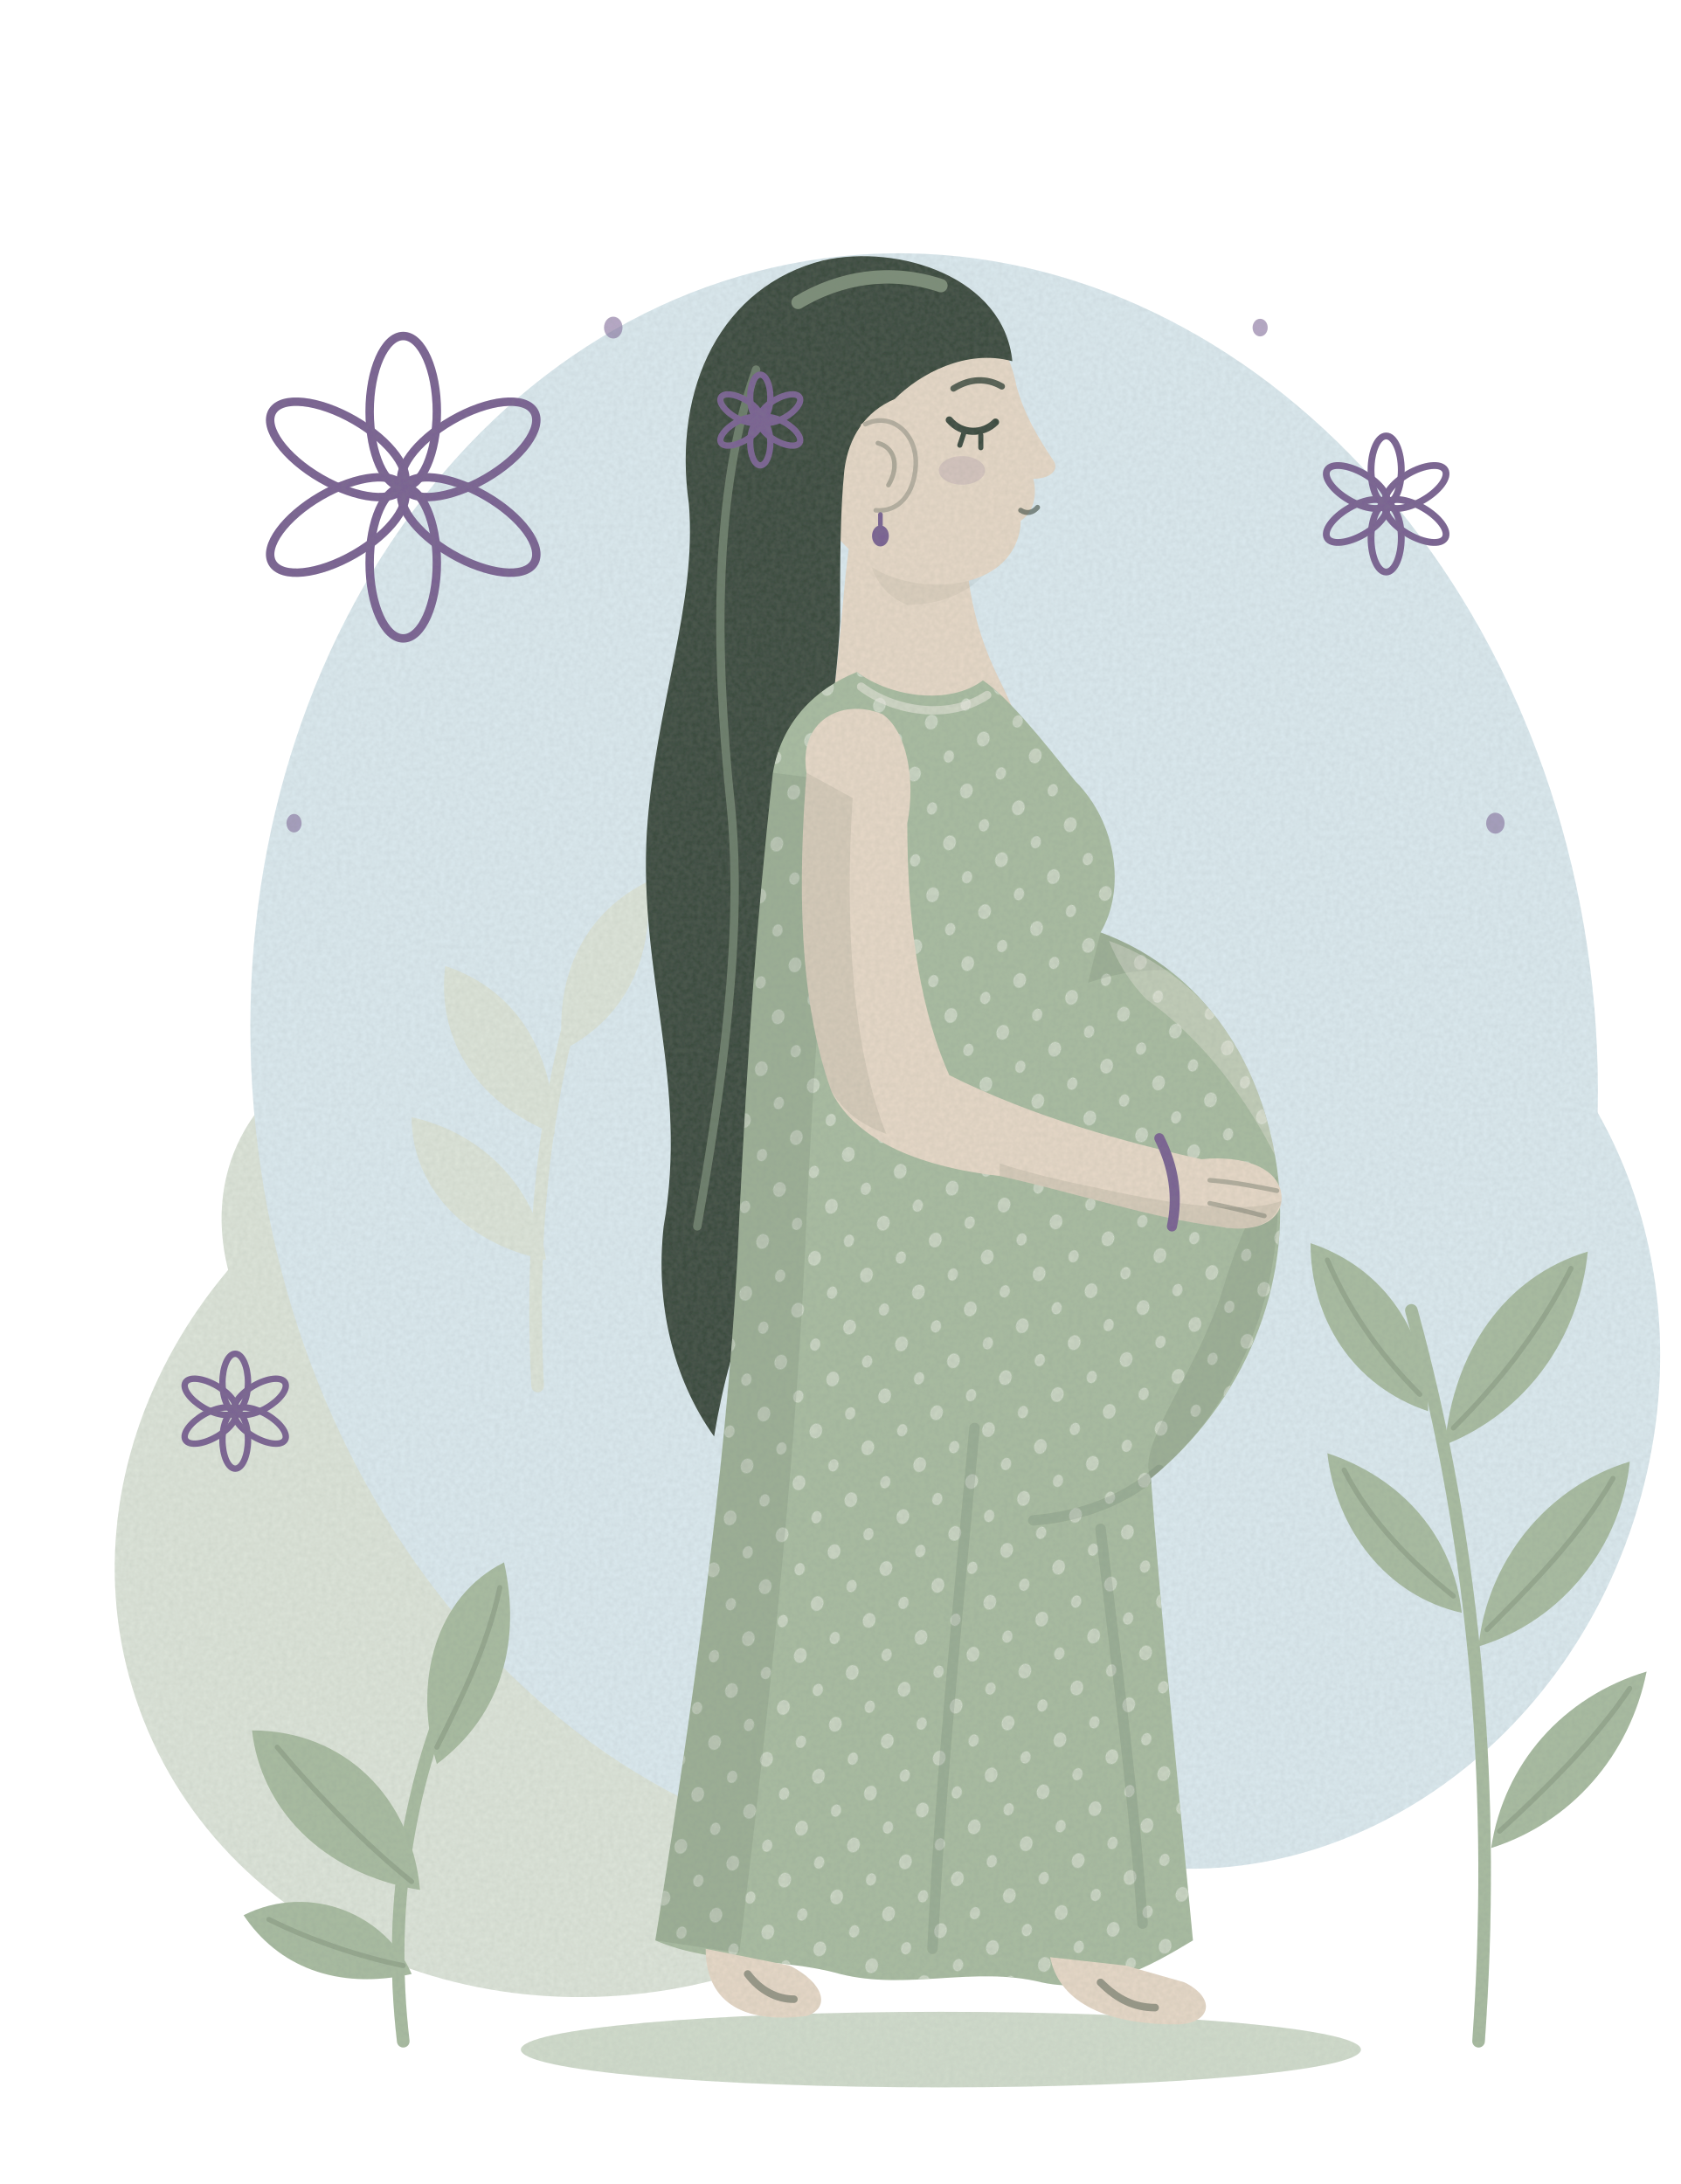
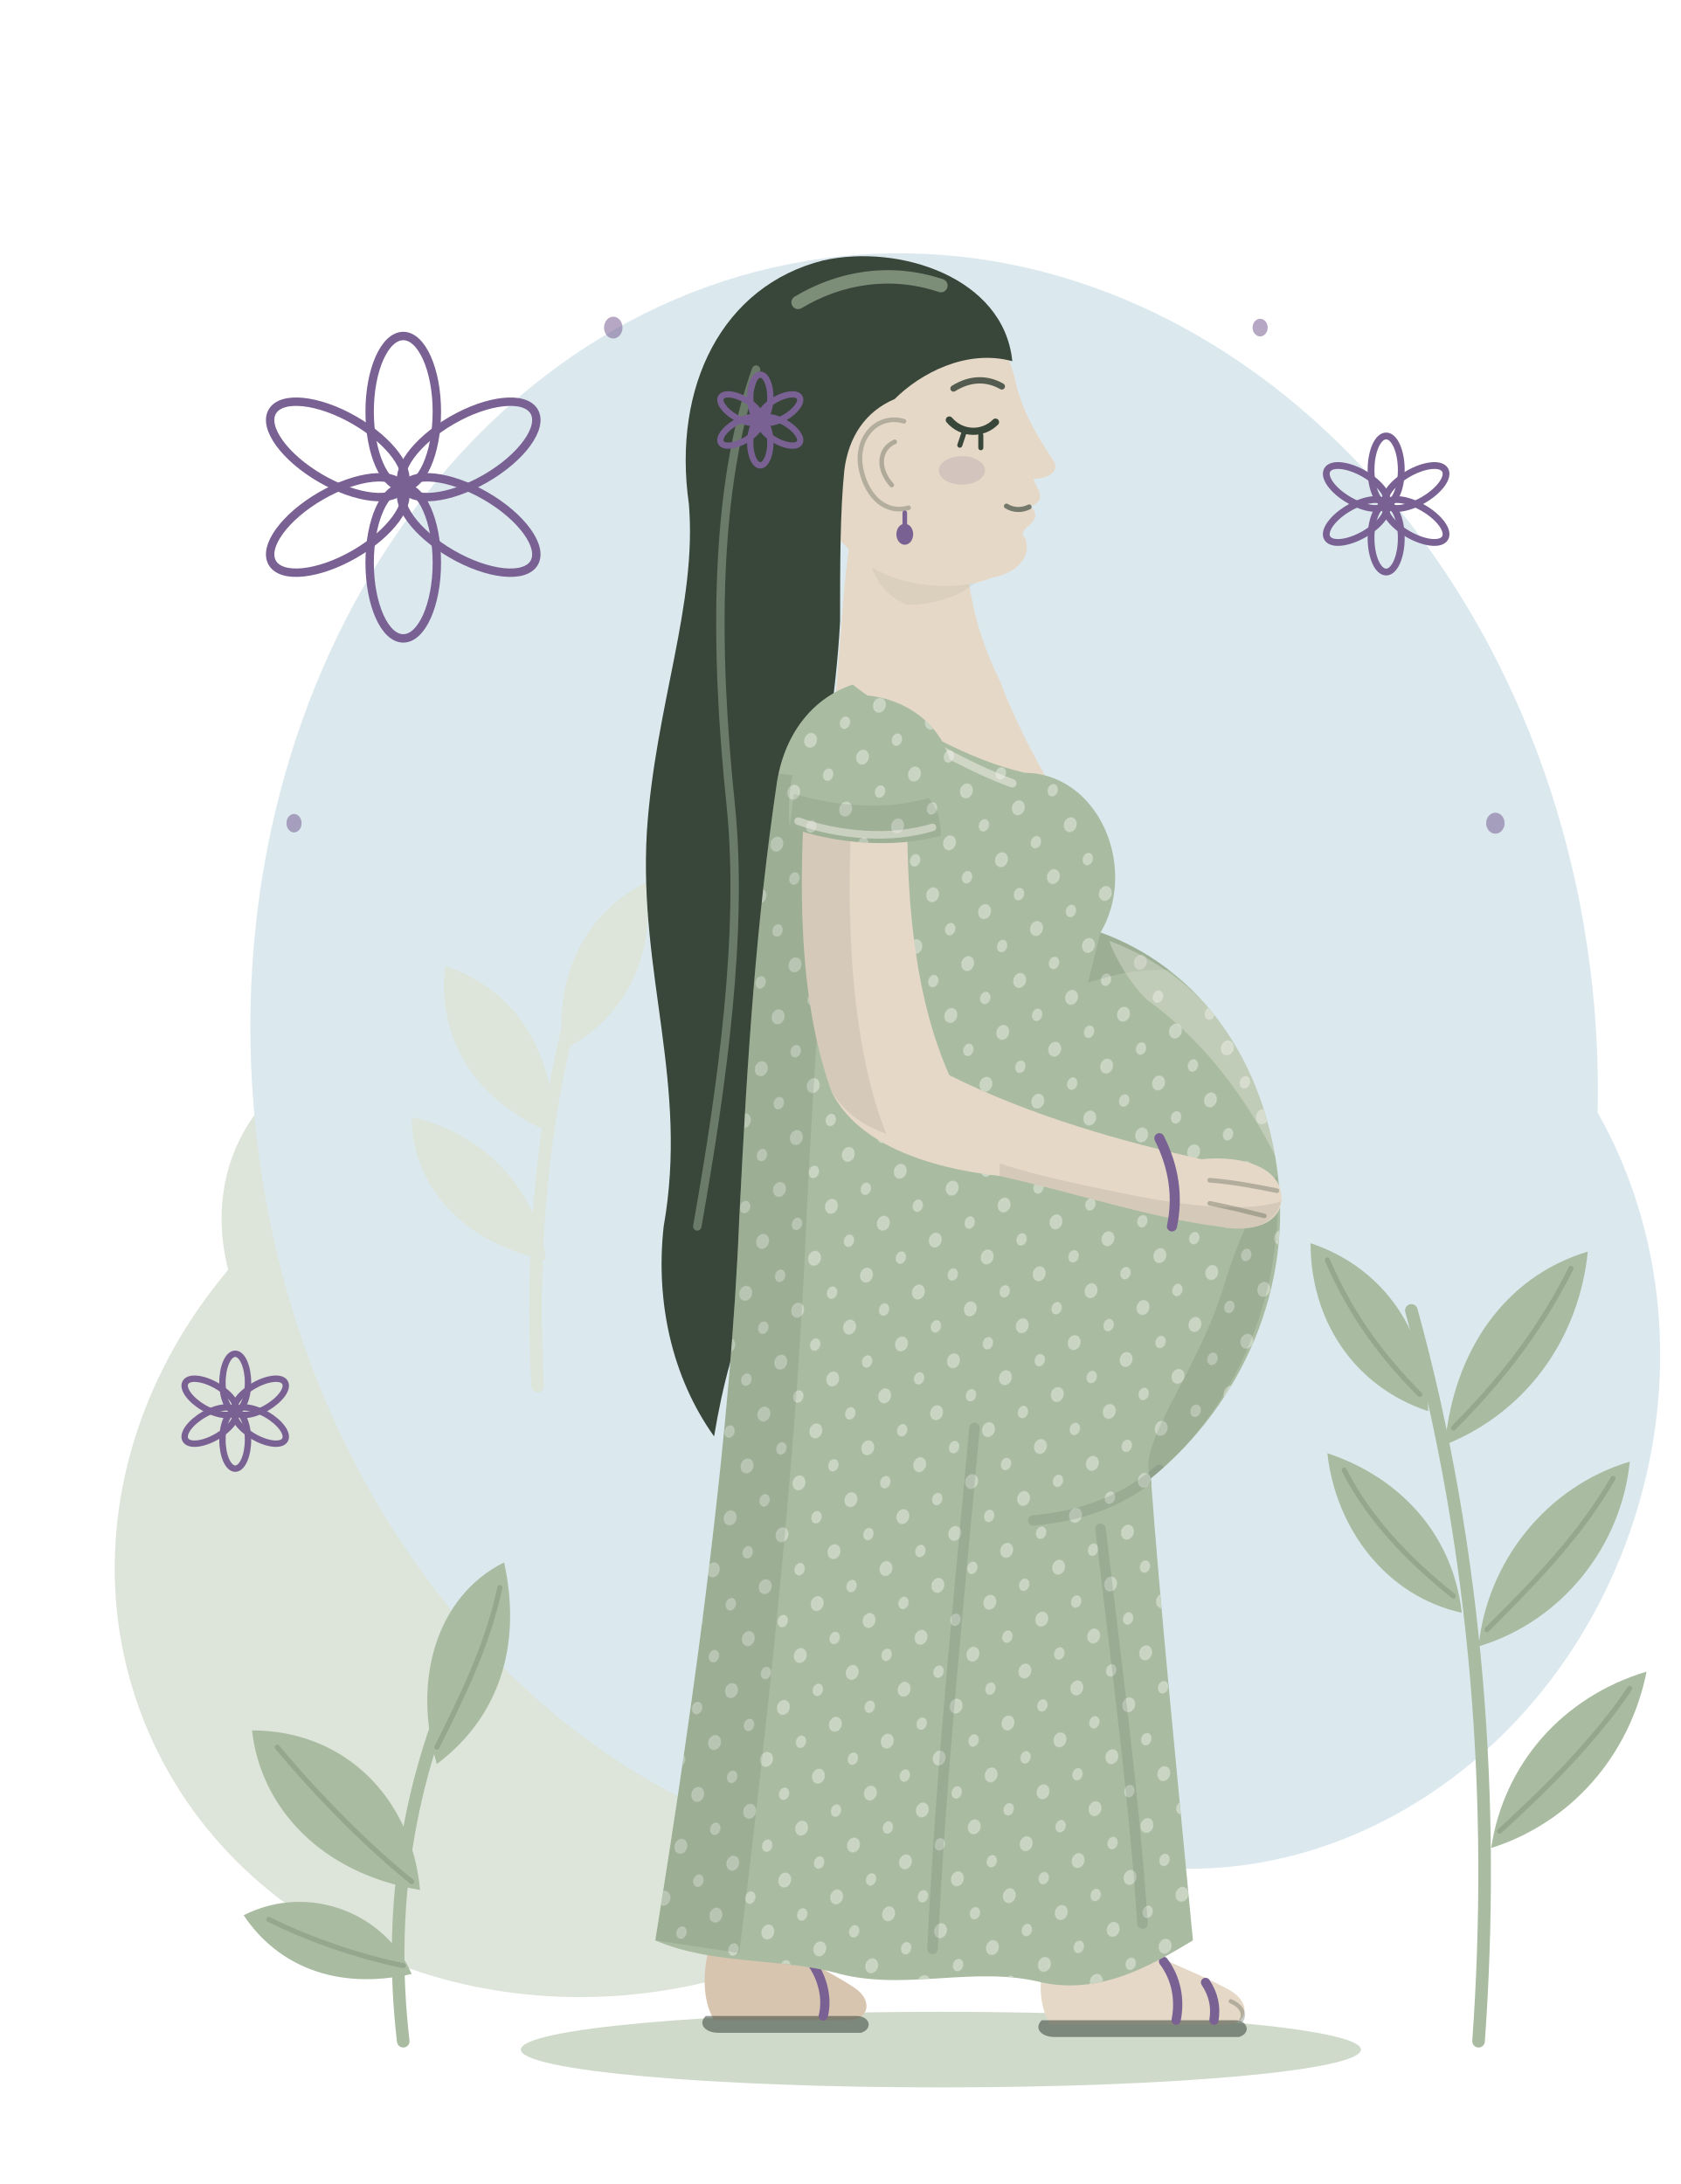
<svg xmlns="http://www.w3.org/2000/svg" viewBox="0 0 400 520" role="img" aria-label="Femme enceinte de profil, les yeux fermés, une main posée sur le ventre">
  <defs>
-     <pattern id="puntos" width="13" height="13" patternUnits="userSpaceOnUse" patternTransform="rotate(18)">
+     <pattern id="h-puntos" width="13" height="13" patternUnits="userSpaceOnUse" patternTransform="rotate(18)">
      <ellipse cx="4" cy="4" rx="1.5" ry="1.8" fill="#DDE4D9" />
      <ellipse cx="10.5" cy="10.5" rx="1.2" ry="1.5" fill="#DDE4D9" />
    </pattern>
-     <filter id="grano" x="0" y="0" width="100%" height="100%">
-       <feTurbulence type="fractalNoise" baseFrequency="0.85" numOctaves="2" seed="4" result="ruido" />
-       <feColorMatrix in="ruido" type="matrix" values="0 0 0 0 0.22  0 0 0 0 0.27  0 0 0 0 0.23  0 0 0 0.2 0" result="ruidoVerde" />
-       <feComposite in="ruidoVerde" in2="SourceGraphic" operator="in" result="ruidoAdentro" />
-       <feMerge>
-         <feMergeNode in="SourceGraphic" />
-         <feMergeNode in="ruidoAdentro" />
-       </feMerge>
-     </filter>
-     <clipPath id="recorte-vestido">
-       <path d="M204 160 C 194 164 186 172 184 184 C 180 220 178 250 176 290 C 174 340 166 400 156 462 C 170 468 186 466 200 470 C 216 474 232 468 248 472 C 262 475 274 468 284 462 C 280 420 276 380 274 352 C 296 334 308 306 304 278 C 300 250 284 230 262 222 C 268 212 266 196 256 186 C 248 176 240 166 234 162 C 226 168 212 166 204 160 Z" />
+     <clipPath id="h-recorte-vestido">
+       <path d="M203 163 C 194 166 187 174 185 186 C 180 220 178 250 176 290 C 174 340 166 400 156 462 C 170 468 186 466 200 470 C 216 474 232 468 248 472 C 262 475 274 468 284 462 C 280 420 276 380 274 352 C 296 334 308 306 304 278 C 300 250 284 230 262 222 C 268 212 266 198 258 190 C 254 186 249 184 244 184 C 231 181 216 173 203 163 Z" />
    </clipPath>
  </defs>
-   <g filter="url(#grano)">
+   <g>
    <g fill="#DDE4D9">
      <ellipse cx="146" cy="366" rx="120" ry="108" transform="rotate(-20 146 366)" />
      <ellipse cx="112" cy="300" rx="62" ry="50" transform="rotate(30 112 300)" />
    </g>
    <g fill="#DBE9EF">
      <ellipse cx="220" cy="252" rx="160" ry="192" transform="rotate(-6 220 252)" />
      <ellipse cx="290" cy="330" rx="104" ry="116" transform="rotate(18 290 330)" />
    </g>
+   </g>
+   <g>
    <g>
      <path d="M352 486 C 356 430 352 370 336 312" fill="none" stroke="#A9BCA1" stroke-width="3" stroke-linecap="round" />
      <g fill="#A9BCA1">
        <path d="M344 344 C 364 336 376 318 378 298 C 358 304 346 322 344 344 Z" />
        <path d="M340 336 C 322 330 312 314 312 296 C 330 302 340 318 340 336 Z" />
        <path d="M352 392 C 372 386 386 368 388 348 C 368 354 354 372 352 392 Z" />
        <path d="M348 384 C 330 380 318 364 316 346 C 334 352 346 366 348 384 Z" />
        <path d="M355 440 C 374 434 388 418 392 398 C 372 404 358 420 355 440 Z" />
      </g>
      <g fill="none" stroke="#39463A" stroke-width="1.2" stroke-linecap="round" opacity="0.18">
        <path d="M346 340 C 356 330 366 318 374 302" />
        <path d="M338 332 C 330 324 322 314 316 300" />
        <path d="M354 388 C 364 378 376 366 384 352" />
        <path d="M346 380 C 336 372 326 362 320 350" />
        <path d="M357 436 C 368 426 380 414 388 402" />
      </g>
    </g>
    <g fill="#DDE4D9">
      <path d="M128 330 C 126 292 130 256 142 222" fill="none" stroke="#DDE4D9" stroke-width="3" stroke-linecap="round" />
      <path d="M132 270 C 112 262 104 246 106 230 C 124 236 132 252 132 270 Z" />
      <path d="M134 250 C 150 242 156 226 154 210 C 138 218 132 234 134 250 Z" />
      <path d="M130 300 C 110 296 98 282 98 266 C 116 270 128 284 130 300 Z" />
    </g>
+     <g fill="#A9BCA1">
+       <path d="M96 486 C 92 452 98 420 112 392" fill="none" stroke="#A9BCA1" stroke-width="3" stroke-linecap="round" />
+       <path d="M100 450 C 76 446 62 430 60 412 C 82 412 98 428 100 450 Z" />
+       <path d="M104 420 C 120 408 124 390 120 372 C 104 380 98 400 104 420 Z" />
+       <path d="M98 470 C 80 474 66 468 58 456 C 74 448 92 456 98 470 Z" />
+     </g>
+     <g fill="none" stroke="#39463A" stroke-width="1.2" stroke-linecap="round" opacity="0.18">
+       <path d="M98 448 C 88 440 76 428 66 416" />
+       <path d="M104 416 C 110 404 116 392 119 378" />
+       <path d="M96 468 C 86 466 74 462 64 457" />
+     </g>
+   </g>
+   <g>
    <g fill="none" stroke="#7A6193" stroke-linecap="round">
      <g transform="translate(96 116)" stroke-width="2">
        <ellipse cx="0" cy="-18" rx="8" ry="18" />
        <ellipse cx="0" cy="-18" rx="8" ry="18" transform="rotate(60)" />
        <ellipse cx="0" cy="-18" rx="8" ry="18" transform="rotate(120)" />
        <ellipse cx="0" cy="-18" rx="8" ry="18" transform="rotate(180)" />
        <ellipse cx="0" cy="-18" rx="8" ry="18" transform="rotate(240)" />
        <ellipse cx="0" cy="-18" rx="8" ry="18" transform="rotate(300)" />
      </g>
      <g transform="translate(330 120) scale(0.45)" stroke-width="3.6">
        <ellipse cx="0" cy="-18" rx="8" ry="18" />
        <ellipse cx="0" cy="-18" rx="8" ry="18" transform="rotate(60)" />
        <ellipse cx="0" cy="-18" rx="8" ry="18" transform="rotate(120)" />
        <ellipse cx="0" cy="-18" rx="8" ry="18" transform="rotate(180)" />
        <ellipse cx="0" cy="-18" rx="8" ry="18" transform="rotate(240)" />
        <ellipse cx="0" cy="-18" rx="8" ry="18" transform="rotate(300)" />
      </g>
      <g transform="translate(56 336) scale(0.38)" stroke-width="4">
        <ellipse cx="0" cy="-18" rx="8" ry="18" />
        <ellipse cx="0" cy="-18" rx="8" ry="18" transform="rotate(60)" />
        <ellipse cx="0" cy="-18" rx="8" ry="18" transform="rotate(120)" />
        <ellipse cx="0" cy="-18" rx="8" ry="18" transform="rotate(180)" />
        <ellipse cx="0" cy="-18" rx="8" ry="18" transform="rotate(240)" />
        <ellipse cx="0" cy="-18" rx="8" ry="18" transform="rotate(300)" />
      </g>
    </g>
    <g fill="#7A6193" opacity="0.55">
      <ellipse cx="146" cy="78" rx="2.2" ry="2.6" />
      <ellipse cx="300" cy="78" rx="1.8" ry="2.1" />
      <ellipse cx="356" cy="196" rx="2.2" ry="2.5" />
      <ellipse cx="70" cy="196" rx="1.8" ry="2.2" />
    </g>
-     <g fill="#A9BCA1">
-       <path d="M96 486 C 92 452 98 420 112 392" fill="none" stroke="#A9BCA1" stroke-width="3" stroke-linecap="round" />
-       <path d="M100 450 C 76 446 62 430 60 412 C 82 412 98 428 100 450 Z" />
-       <path d="M104 420 C 120 408 124 390 120 372 C 104 380 98 400 104 420 Z" />
-       <path d="M98 470 C 80 474 66 468 58 456 C 74 448 92 456 98 470 Z" />
+   </g>
+   <ellipse cx="224" cy="488" rx="100" ry="9" fill="#A9BCA1" opacity="0.55" />
+   <g>
+     <g>
+       <path fill="#D8C5B0" d="M170 460 C 167 468 167 476 170 481 L 202 481 C 207 481 208 476 203 473 C 197 469 189 466 184 460 Z" />
+       <path fill="#39463A" opacity="0.55" d="M168 480 L 204 480 C 207 480 208 483 205 484 L 171 484 C 168 484 166 482 168 480 Z" />
+       <path d="M193 467 C 196 471 197 476 196 480" fill="none" stroke="#7A6193" stroke-width="2.2" stroke-linecap="round" />
    </g>
-     <g fill="none" stroke="#39463A" stroke-width="1.2" stroke-linecap="round" opacity="0.18">
-       <path d="M98 448 C 88 440 76 428 66 416" />
-       <path d="M104 416 C 110 404 116 392 119 378" />
-       <path d="M96 468 C 86 466 74 462 64 457" />
+     <g>
+       <path fill="#E6D8C7" d="M250 420 L 268 420 L 268 466 L 250 466 Z" />
+       <path fill="#E6D8C7" d="M250 462 C 247 470 247 477 250 482 L 292 482 C 297 482 298 477 293 474 C 286 470 277 467 268 462 Z" />
+       <path fill="#39463A" opacity="0.55" d="M248 481 L 294 481 C 297 481 298 484 295 485 L 251 485 C 248 485 246 483 248 481 Z" />
+       <g fill="none" stroke="#7A6193" stroke-width="2.2" stroke-linecap="round">
+         <path d="M277 467 C 280 471 281 476 280 481" />
+         <path d="M287 472 C 289 475 289.5 478 289 481" />
+       </g>
+       <path d="M293 476.5 C 295.5 477.5 296.5 479.5 295.5 481" fill="none" stroke="#39463A" stroke-width="1" stroke-linecap="round" opacity="0.3" />
    </g>
-     <ellipse cx="224" cy="488" rx="100" ry="9" fill="#A9BCA1" opacity="0.55" />
-     <path fill="#E6D8C7" d="M206 116 L 230 118 C 229 134 231 148 238 162 C 242 170 245 178 246 186 L 196 188 C 198 170 200 152 201 140 C 202 130 203 122 206 116 Z" />
+     <path fill="#E6D8C7" d="M206 116 L 230 118 C 229 134 231 148 238 162 C 241 170 245 178 249 185 L 247 204 L 196 204 C 198 178 200 152 201 140 C 202 130 203 122 206 116 Z" />
    <path fill="#39463A" opacity="0.07" d="M207 133 C 214 139 227 140 235 136 C 231 141 224 144 216 144 C 211 142 208 138 207 133 Z" />
-     <path fill="#E6D8C7" d="M196 72 C 214 62 238 70 242 92 C 244 99 247 104 251 110 C 252 112 250 114 246 114 C 247 118 246 122 243 124 C 243 128 241 133 236 136 C 228 141 214 140 206 134 C 192 124 186 104 190 88 C 192 80 193 76 196 72 Z" />
-     <ellipse cx="229" cy="112" rx="5.5" ry="3.4" fill="#7A6193" opacity="0.17" />
-     <g fill="none" stroke="#39463A" stroke-linecap="round">
-       <path d="M226 100 C 229 103.5 234 103.5 237 100.5" stroke-width="1.7" />
-       <path d="M229.5 103 L 228.5 106" stroke-width="1.2" />
-       <path d="M233.5 103.6 L 233.5 106.6" stroke-width="1.2" />
-       <path d="M227 92.5 C 231 90 235 90 238.5 92" stroke-width="1.5" opacity="0.85" />
-       <path d="M243 121.5 C 244.5 122.5 246 122 247 120.8" stroke-width="1.2" opacity="0.6" />
+     <g>
+       <path fill="#E6D8C7" d="M196 72 C 214 62 238 70 242 92 C 244 99 247 104 251 110 C 252 112 250 114 246 114 C 246.5 115.5 247.8 117 247.6 118.6 C 247.3 119.8 246 120.3 245.2 120.6 C 246.4 121.3 246.9 122.7 246 124 C 245.2 125.2 243.6 125.8 243.4 127.2 C 244.6 128.6 245 131 243.6 133.2 C 242 135.8 239 137 236 137.6 C 228 141 214 140 206 134 C 192 124 186 104 190 88 C 192 80 193 76 196 72 Z" />
+       <ellipse cx="229" cy="112" rx="5.5" ry="3.4" fill="#7A6193" opacity="0.17" />
+       <g fill="none" stroke="#39463A" stroke-linecap="round">
+         <path d="M226 100 C 229 103.5 234 103.5 237 100.5" stroke-width="1.7" />
+         <path d="M229.5 103 L 228.5 106" stroke-width="1.2" />
+         <path d="M233.5 103.6 L 233.5 106.6" stroke-width="1.2" />
+         <path d="M227 92.5 C 231 90 235 90 238.5 92" stroke-width="1.5" opacity="0.85" />
+         <path d="M245 120.7 C 243.4 121.5 241.4 121.6 239.6 120.5" stroke-width="1.2" opacity="0.65" />
+       </g>
+       <path fill="#39463A" d="M241 86 C 239 66 214 58 196 62 C 172 68 160 92 164 120 C 166 144 156 168 154 198 C 152 232 164 258 158 292 C 156 310 160 328 170 342 C 172 330 175 318 180 308 C 182 320 188 330 196 334 C 190 316 188 296 190 276 C 192 252 188 226 192 204 C 196 184 199 166 200 148 C 200 134 200 122 201 112 C 202 104 206 98 213 95 C 219 89 230 83 241 86 Z" />
+       <g fill="none" stroke="#A9BCA1" stroke-linecap="round">
+         <path d="M190 72 C 200 66 212 64 224 68" stroke-width="3.2" opacity="0.6" />
+         <path d="M180 88 C 170 116 170 154 174 192 C 177 222 172 258 166 292" stroke-width="2" opacity="0.45" />
+         <path d="M190 226 C 186 256 182 290 184 322" stroke-width="1.8" opacity="0.35" />
+       </g>
+       <g transform="translate(181 100) scale(0.3)" fill="none" stroke="#7A6193" stroke-width="5" stroke-linecap="round">
+         <ellipse cx="0" cy="-18" rx="8" ry="18" transform="rotate(0)" />
+         <ellipse cx="0" cy="-18" rx="8" ry="18" transform="rotate(60)" />
+         <ellipse cx="0" cy="-18" rx="8" ry="18" transform="rotate(120)" />
+         <ellipse cx="0" cy="-18" rx="8" ry="18" transform="rotate(180)" />
+         <ellipse cx="0" cy="-18" rx="8" ry="18" transform="rotate(240)" />
+         <ellipse cx="0" cy="-18" rx="8" ry="18" transform="rotate(300)" />
+       </g>
+       <path fill="#E6D8C7" d="M216.2 100.1 C 208.6 97.4 202.7 104.5 205.1 112.2 C 206.8 119 211.6 123.3 216.8 120.8 C 218.6 113.9 218.7 105.8 216.2 100.1 Z" />
+       <path d="M215.2 100.3 C 208.8 98.4 203.2 104.4 205.1 112.2 C 206.6 118.5 211 122.4 216.3 120.9" fill="none" stroke="#39463A" stroke-width="1.1" stroke-linecap="round" opacity="0.3" />
+       <path d="M213 105.2 C 209.2 106.9 208.8 111.6 212.3 115.5" fill="none" stroke="#39463A" stroke-width="1.1" stroke-linecap="round" opacity="0.32" />
+       <path d="M215.4 122.1 L 215.4 124.6" stroke="#7A6193" stroke-width="1.1" stroke-linecap="round" />
+       <ellipse cx="215.4" cy="127.2" rx="2" ry="2.5" fill="#7A6193" />
    </g>
-     <path fill="#39463A" d="M241 86 C 239 66 214 58 196 62 C 172 68 160 92 164 120 C 166 144 156 168 154 198 C 152 232 164 258 158 292 C 156 310 160 328 170 342 C 172 330 175 318 180 308 C 182 320 188 330 196 334 C 190 316 188 296 190 276 C 192 252 188 226 192 204 C 196 184 199 166 200 148 C 200 134 200 122 201 112 C 202 104 206 98 213 95 C 219 89 230 83 241 86 Z" />
-     <g fill="none" stroke="#A9BCA1" stroke-linecap="round">
-       <path d="M190 72 C 200 66 212 64 224 68" stroke-width="3.2" opacity="0.6" />
-       <path d="M180 88 C 170 116 170 154 174 192 C 177 222 172 258 166 292" stroke-width="2" opacity="0.45" />
-       <path d="M190 226 C 186 256 182 290 184 322" stroke-width="1.8" opacity="0.35" />
+     <g>
+       <path fill="#A9BCA1" d="M203 163 C 194 166 187 174 185 186 C 180 220 178 250 176 290 C 174 340 166 400 156 462 C 170 468 186 466 200 470 C 216 474 232 468 248 472 C 262 475 274 468 284 462 C 280 420 276 380 274 352 C 296 334 308 306 304 278 C 300 250 284 230 262 222 C 268 212 266 198 258 190 C 254 186 249 184 244 184 C 231 181 216 173 203 163 Z" />
+       <g clip-path="url(#h-recorte-vestido)">
+         <path fill="url(#h-puntos)" opacity="0.6" d="M203 163 C 194 166 187 174 185 186 C 180 220 178 250 176 290 C 174 340 166 400 156 462 C 170 468 186 466 200 470 C 216 474 232 468 248 472 C 262 475 274 468 284 462 C 280 420 276 380 274 352 C 296 334 308 306 304 278 C 300 250 284 230 262 222 C 268 212 266 198 258 190 C 254 186 249 184 244 184 C 231 181 216 173 203 163 Z" />
+         <g fill="#39463A" opacity="0.11">
+           <path d="M184 184 C 180 220 178 250 176 290 C 174 340 166 400 156 462 L 176 465 C 184 400 190 340 192 290 C 194 250 196 220 200 186 Z" />
+           <path d="M262 222 C 270 222 280 226 288 232 C 276 230 268 231 259 234 Z" />
+           <path d="M304 280 C 306 308 294 336 274 352 C 270 344 286 326 292 304 C 296 292 300 284 304 280 Z" />
+         </g>
+         <path fill="#F5EFE9" opacity="0.32" d="M264 224 C 286 232 301 252 304 276 C 297 262 287 248 273 238 C 269 234 266 229 264 224 Z" />
+         <path d="M206 167.5 C 218 175.5 230 182.5 241 186.5" fill="none" stroke="#F5EFE9" stroke-width="2" stroke-linecap="round" opacity="0.5" />
+         <g fill="none" stroke="#39463A" stroke-width="2.5" stroke-linecap="round" opacity="0.13">
+           <path d="M276 350 C 268 357 258 361 246 362" />
+           <path d="M262 364 C 266 398 270 428 272 458" />
+           <path d="M232 340 C 228 384 224 422 222 464" />
+         </g>
+       </g>
+       <path fill="#E6D8C7" d="M192 184 C 190 172 200 166 210 170 C 216 174 218 186 216 196 C 216 216 218 238 226 256 C 246 266 268 272 286 276 C 296 275 304 278 305 284 C 306 290 300 294 290 292 C 274 290 256 284 238 280 C 220 278 204 272 198 260 C 190 238 190 210 192 184 Z" />
+       <g fill="#39463A" opacity="0.1">
+         <path d="M192 184 C 190 210 190 238 198 260 C 202 266 206 268 211 270 C 203 250 201 220 203 190 Z" />
+         <path d="M238 280 C 256 284 274 290 290 292 C 300 294 304 290 305 286 C 296 289 280 287 262 283 C 252 281 244 279 238 277 Z" />
+       </g>
+       <g fill="none" stroke="#39463A" stroke-width="1.1" stroke-linecap="round" opacity="0.3">
+         <path d="M288 281 C 294 281.5 299 282.5 304 283.5" />
+         <path d="M288 286.5 C 293 287.5 297 288.5 301 289.5" />
+       </g>
+       <path d="M276 271 C 279.5 278 280.5 285 279 292" fill="none" stroke="#7A6193" stroke-width="2.4" stroke-linecap="round" />
+       <path fill="#A9BCA1" d="M199 166 C 209 164 219 168 224 176 C 228 183 228 192 224 199 C 213 202 199 201 188 197 C 187 186 190 174 199 166 Z" />
+       <path fill="url(#h-puntos)" opacity="0.6" d="M199 166 C 209 164 219 168 224 176 C 228 183 228 192 224 199 C 213 202 199 201 188 197 C 187 186 190 174 199 166 Z" />
+       <path fill="#39463A" opacity="0.1" d="M188 197 C 199 201 213 202 224 199 C 224 195 223 192 221 190 C 211 193 199 192 189 189 Z" />
+       <path d="M190 195.5 C 200 199 212 200 222 197" fill="none" stroke="#F5EFE9" stroke-width="1.8" stroke-linecap="round" opacity="0.5" />
    </g>
-     <g transform="translate(181 100) scale(0.3)" fill="none" stroke="#7A6193" stroke-width="5" stroke-linecap="round">
-       <ellipse cx="0" cy="-18" rx="8" ry="18" />
-       <ellipse cx="0" cy="-18" rx="8" ry="18" transform="rotate(60)" />
-       <ellipse cx="0" cy="-18" rx="8" ry="18" transform="rotate(120)" />
-       <ellipse cx="0" cy="-18" rx="8" ry="18" transform="rotate(180)" />
-       <ellipse cx="0" cy="-18" rx="8" ry="18" transform="rotate(240)" />
-       <ellipse cx="0" cy="-18" rx="8" ry="18" transform="rotate(300)" />
-     </g>
-     <path fill="#E6D8C7" d="M205 101 C 212 97 219 103 218 111 C 217.5 118 213.5 123 208 121.5 C 205 115 203.5 107 205 101 Z" />
-     <path d="M206 101 C 212 98 218.5 103 218 111 C 217.6 117.5 214 122 208.5 121.5" fill="none" stroke="#39463A" stroke-width="1.1" stroke-linecap="round" opacity="0.28" />
-     <path d="M209 105.5 C 213 106.5 214.2 111 211.5 115.5" fill="none" stroke="#39463A" stroke-width="1.1" stroke-linecap="round" opacity="0.32" />
-     <path d="M209.6 122.5 L 209.6 125" stroke="#7A6193" stroke-width="1.1" stroke-linecap="round" />
-     <ellipse cx="209.6" cy="127.6" rx="2" ry="2.5" fill="#7A6193" />
-     <path fill="#A9BCA1" d="M204 160 C 194 164 186 172 184 184 C 180 220 178 250 176 290 C 174 340 166 400 156 462 C 170 468 186 466 200 470 C 216 474 232 468 248 472 C 262 475 274 468 284 462 C 280 420 276 380 274 352 C 296 334 308 306 304 278 C 300 250 284 230 262 222 C 268 212 266 196 256 186 C 248 176 240 166 234 162 C 226 168 212 166 204 160 Z" />
-     <g clip-path="url(#recorte-vestido)">
-       <path fill="url(#puntos)" opacity="0.6" d="M204 160 C 194 164 186 172 184 184 C 180 220 178 250 176 290 C 174 340 166 400 156 462 C 170 468 186 466 200 470 C 216 474 232 468 248 472 C 262 475 274 468 284 462 C 280 420 276 380 274 352 C 296 334 308 306 304 278 C 300 250 284 230 262 222 C 268 212 266 196 256 186 C 248 176 240 166 234 162 C 226 168 212 166 204 160 Z" />
-       <g fill="#39463A" opacity="0.11">
-         <path d="M184 184 C 180 220 178 250 176 290 C 174 340 166 400 156 462 L 176 465 C 184 400 190 340 192 290 C 194 250 196 220 200 186 Z" />
-         <path d="M262 222 C 270 222 280 226 288 232 C 276 230 268 231 259 234 Z" />
-         <path d="M304 280 C 306 308 294 336 274 352 C 270 344 286 326 292 304 C 296 292 300 284 304 280 Z" />
-       </g>
-       <path fill="#F5EFE9" opacity="0.32" d="M264 224 C 286 232 301 252 304 276 C 297 262 287 248 273 238 C 269 234 266 229 264 224 Z" />
-       <path d="M205 163.5 C 213 169.5 226 171.5 235 165.5" fill="none" stroke="#F5EFE9" stroke-width="2" stroke-linecap="round" opacity="0.5" />
-       <g fill="none" stroke="#39463A" stroke-width="2.5" stroke-linecap="round" opacity="0.13">
-         <path d="M276 350 C 268 357 258 361 246 362" />
-         <path d="M262 364 C 266 398 270 428 272 458" />
-         <path d="M232 340 C 228 384 224 422 222 464" />
-       </g>
-     </g>
-     <path fill="#E6D8C7" d="M250 466 C 252 476 262 482 280 482 C 288 482 290 476 282 472 L 268 468 Z" />
-     <path fill="#E6D8C7" d="M168 464 C 168 476 176 482 192 480 C 198 478 196 472 188 468 Z" />
-     <g fill="none" stroke="#39463A" stroke-width="1.8" stroke-linecap="round" opacity="0.45">
-       <path d="M262 472 C 266 476 270 478 275 478" />
-       <path d="M178 470 C 181 474 185 476 189 476" />
-     </g>
-     <path fill="#E6D8C7" d="M192 184 C 190 172 200 166 210 170 C 216 174 218 186 216 196 C 216 216 218 238 226 256 C 246 266 268 272 286 276 C 296 275 304 278 305 284 C 306 290 300 294 290 292 C 274 290 256 284 238 280 C 220 278 204 272 198 260 C 190 238 190 210 192 184 Z" />
-     <g fill="#39463A" opacity="0.1">
-       <path d="M192 184 C 190 210 190 238 198 260 C 202 266 206 268 211 270 C 203 250 201 220 203 190 Z" />
-       <path d="M238 280 C 256 284 274 290 290 292 C 300 294 304 290 305 286 C 296 289 280 287 262 283 C 252 281 244 279 238 277 Z" />
-     </g>
-     <g fill="none" stroke="#39463A" stroke-width="1.1" stroke-linecap="round" opacity="0.3">
-       <path d="M288 281 C 294 281.5 299 282.5 304 283.5" />
-       <path d="M288 286.5 C 293 287.5 297 288.5 301 289.5" />
-     </g>
-     <path d="M276 271 C 279.5 278 280.5 285 279 292" fill="none" stroke="#7A6193" stroke-width="2.4" stroke-linecap="round" />
  </g>
</svg>
